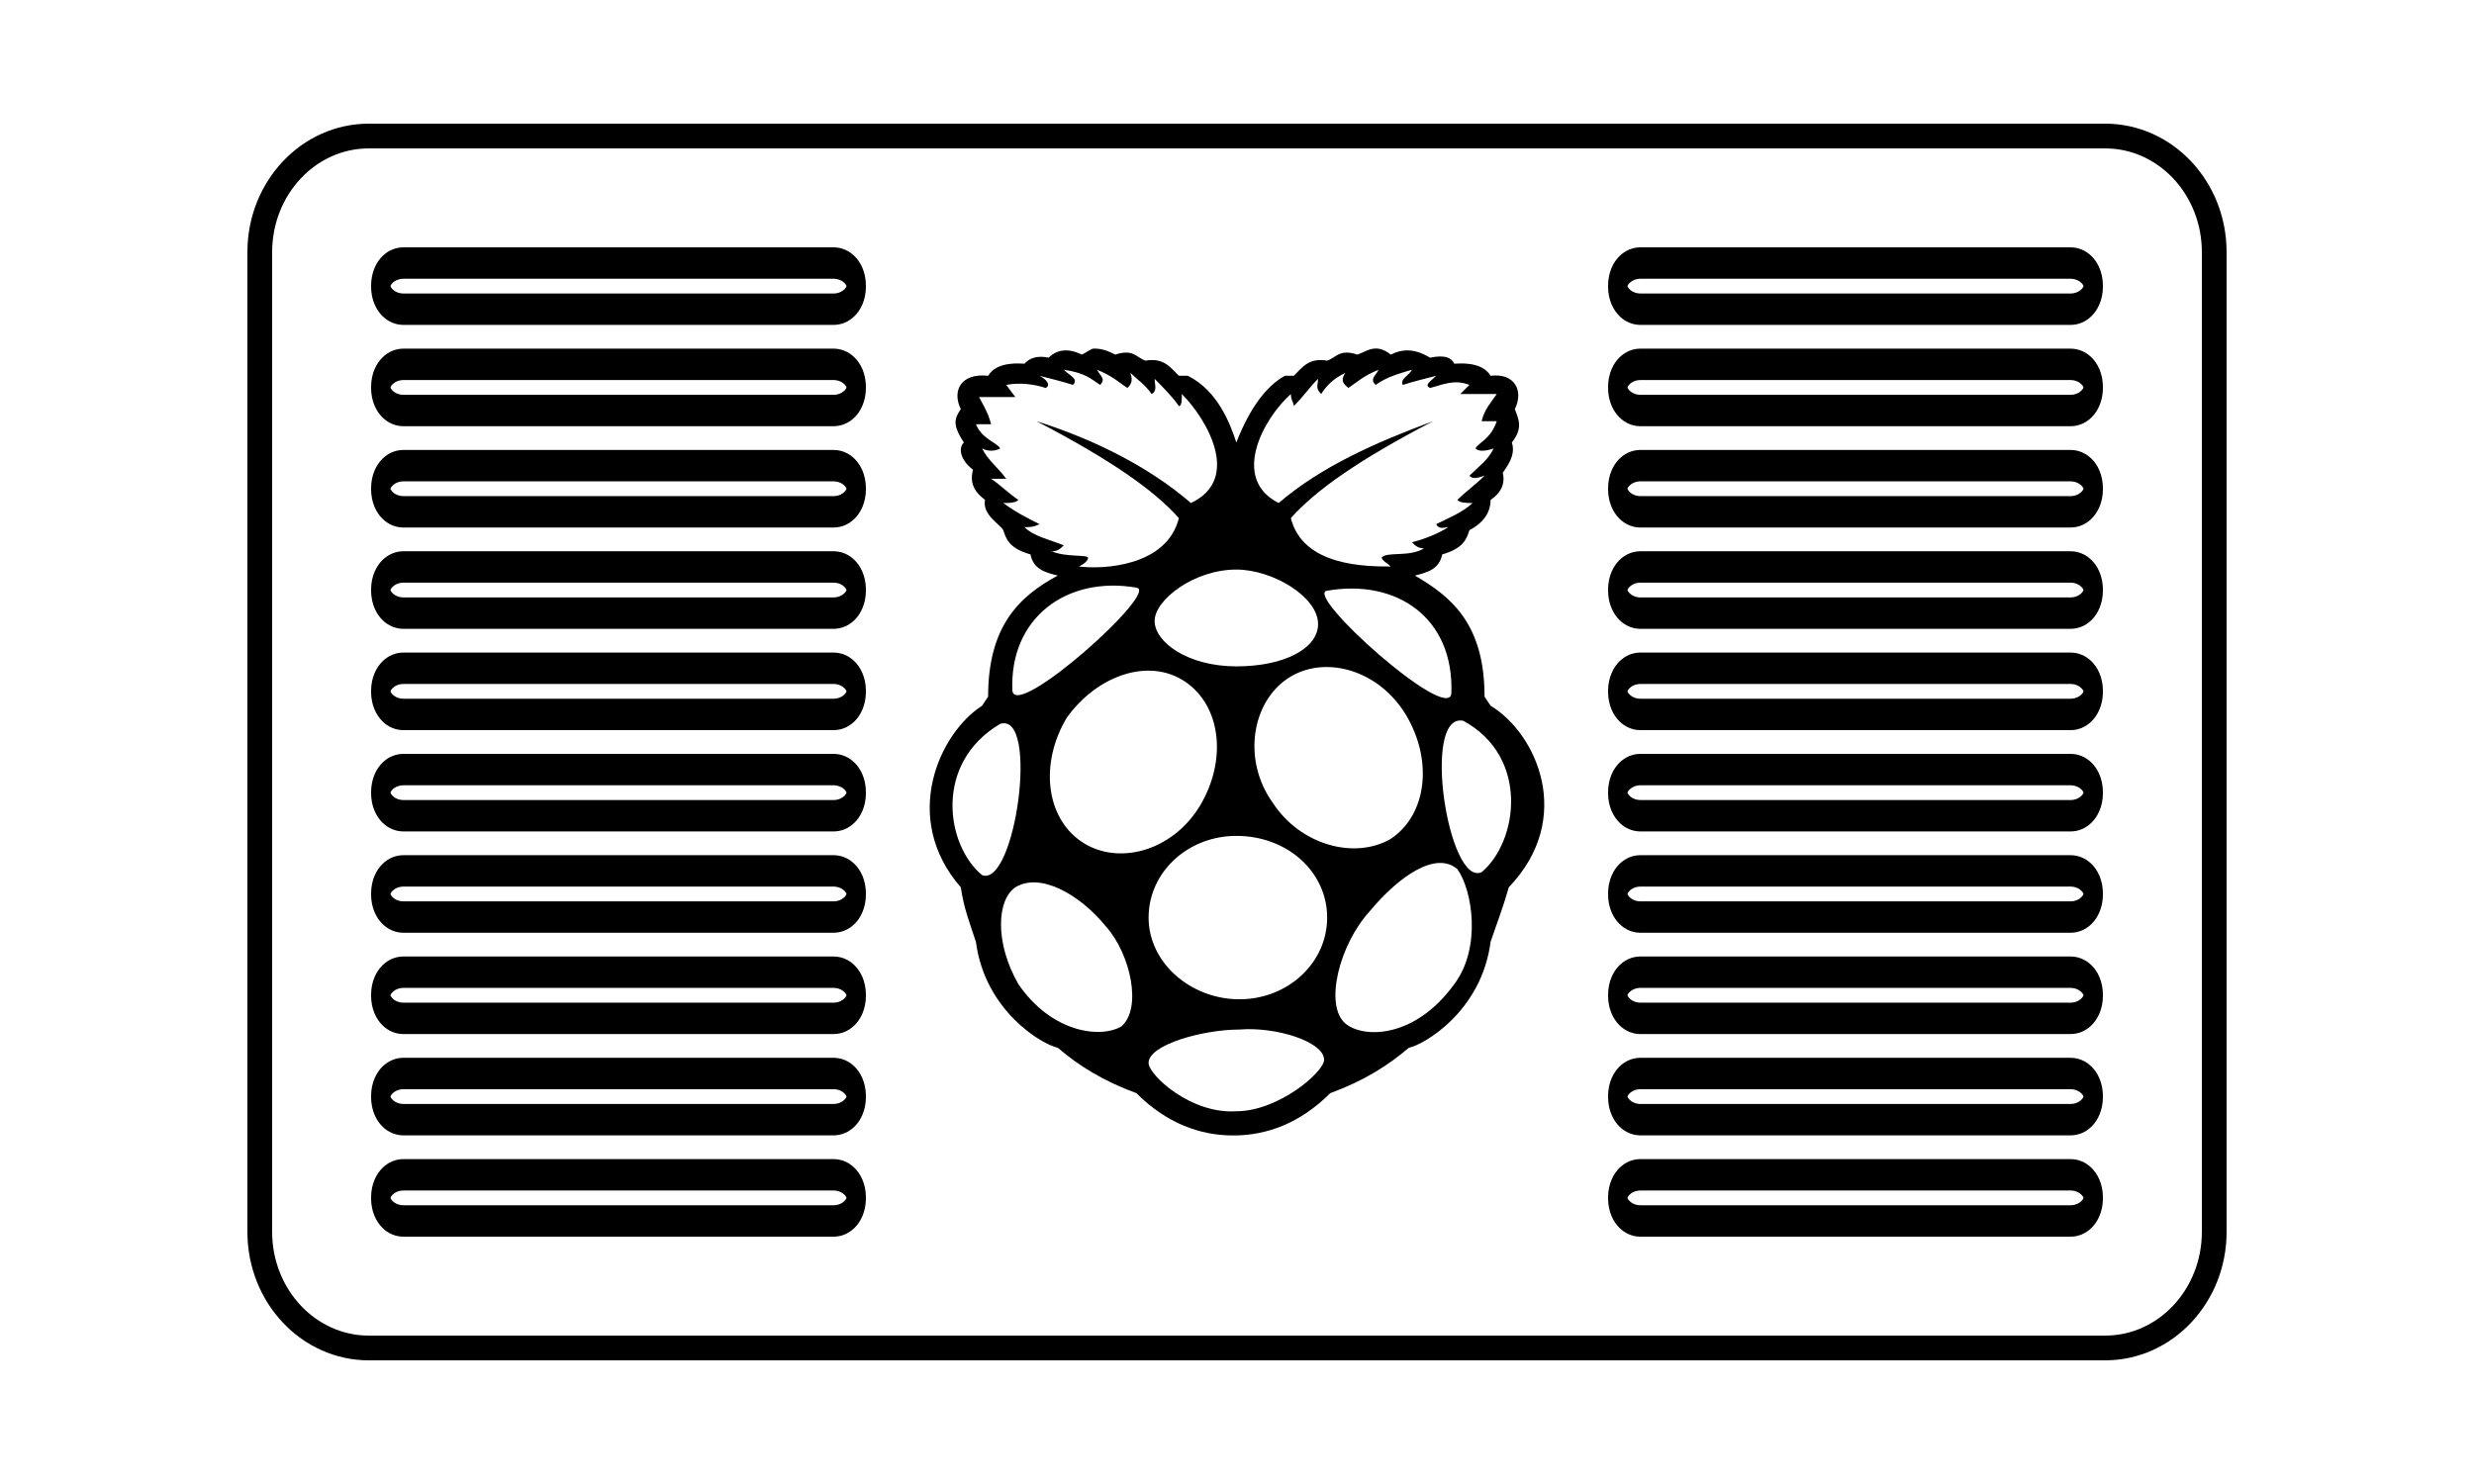
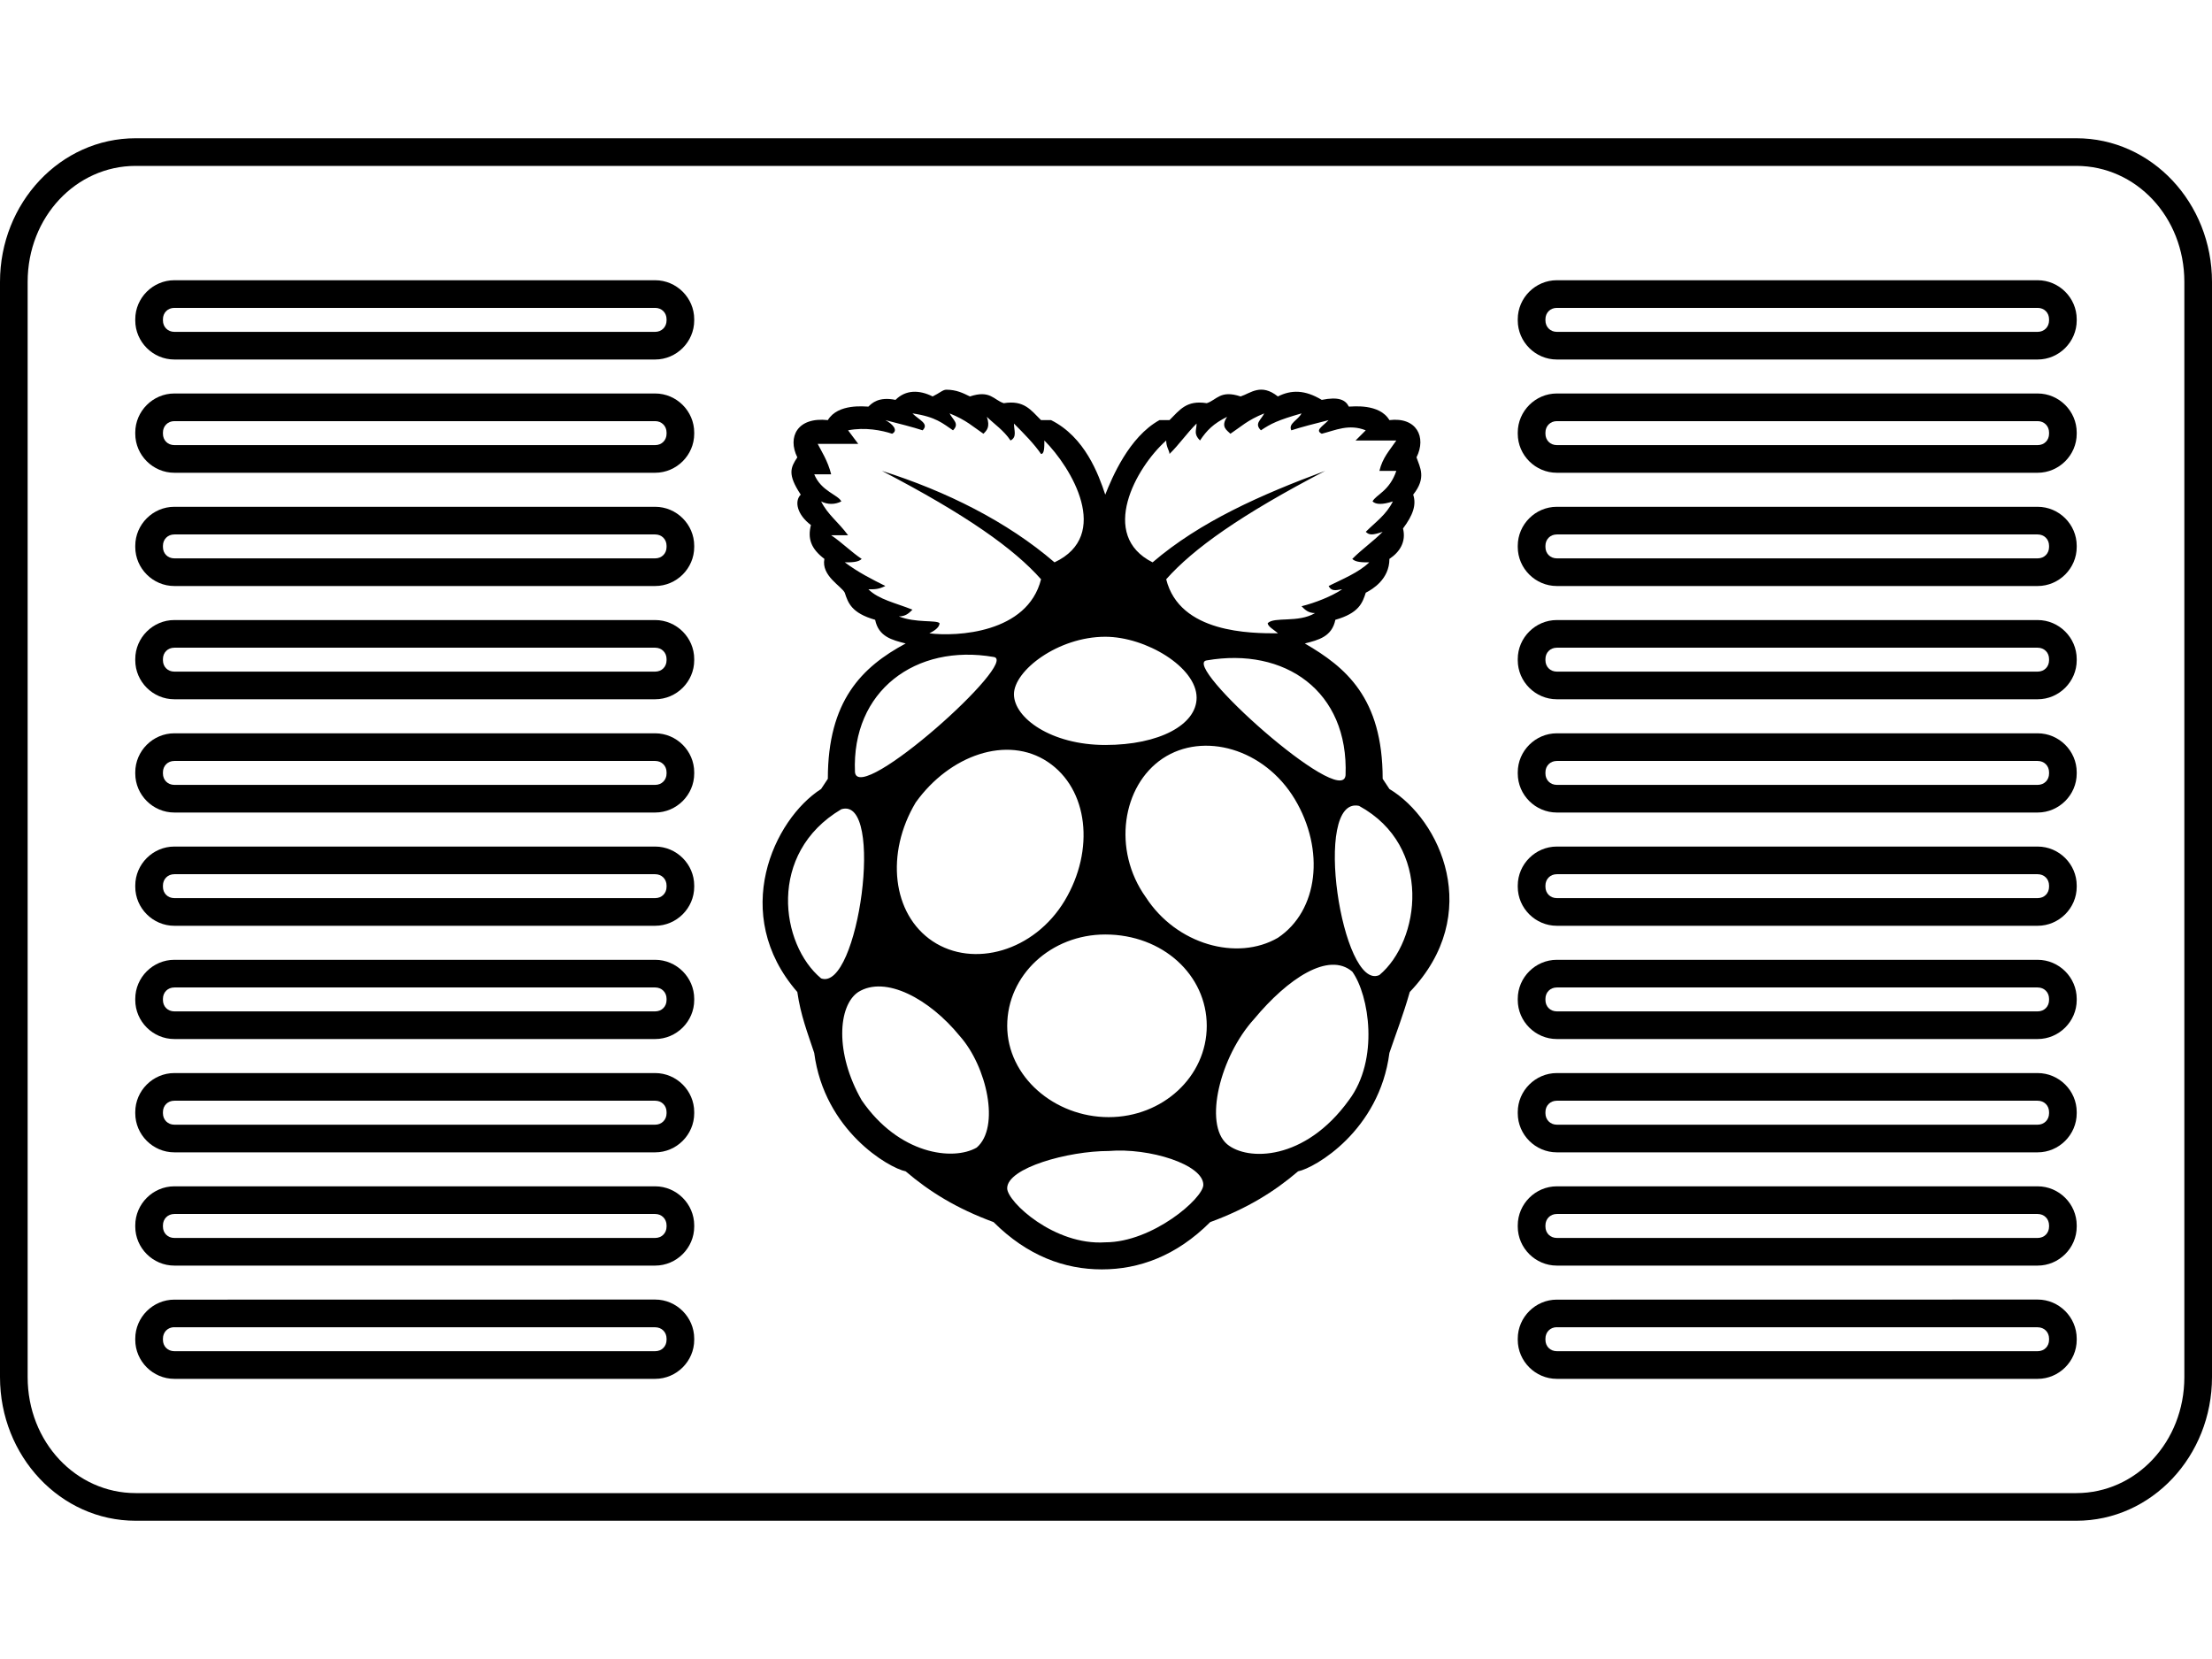
- <svg xmlns="http://www.w3.org/2000/svg" width="100" height="60">
-   <rect width="49" height="79" x="-54.5" y="10.5" rx="4.695" ry="4.407" style="fill:none;stroke:#000;stroke-width:1;stroke-linecap:square;stroke-miterlimit:4.7" transform="rotate(-90)" />
-   <g style="stroke-width:1.24" transform="matrix(.63486 0 0 1.024 6.803 -40.96)">
-     <rect width="30.264" height="1.822" x="13.531" y="54.386" rx="1.435" ry=".889" style="fill:none;stroke:#000;stroke-width:1.24;stroke-linecap:square;stroke-miterlimit:4.7" />
-     <rect width="30.264" height="1.822" x="13.531" y="58.386" rx="1.435" ry=".889" style="fill:none;stroke:#000;stroke-width:1.24;stroke-linecap:square;stroke-miterlimit:4.7" />
-     <rect width="30.264" height="1.822" x="13.531" y="62.386" rx="1.435" ry=".889" style="fill:none;stroke:#000;stroke-width:1.24;stroke-linecap:square;stroke-miterlimit:4.7" />
-     <rect width="30.264" height="1.822" x="13.531" y="66.386" rx="1.435" ry=".889" style="fill:none;stroke:#000;stroke-width:1.24;stroke-linecap:square;stroke-miterlimit:4.7" />
-     <rect width="30.264" height="1.822" x="13.531" y="70.386" rx="1.435" ry=".889" style="fill:none;stroke:#000;stroke-width:1.24;stroke-linecap:square;stroke-miterlimit:4.7" />
-     <rect width="30.264" height="1.822" x="13.531" y="74.386" rx="1.435" ry=".889" style="fill:none;stroke:#000;stroke-width:1.24;stroke-linecap:square;stroke-miterlimit:4.7" />
-     <rect width="30.264" height="1.822" x="13.531" y="78.386" rx="1.435" ry=".889" style="fill:none;stroke:#000;stroke-width:1.24;stroke-linecap:square;stroke-miterlimit:4.7" />
-     <rect width="30.264" height="1.822" x="13.531" y="82.386" rx="1.435" ry=".889" style="fill:none;stroke:#000;stroke-width:1.24;stroke-linecap:square;stroke-miterlimit:4.7" />
-     <rect width="30.264" height="1.822" x="13.531" y="86.386" rx="1.435" ry=".889" style="fill:none;stroke:#000;stroke-width:1.24;stroke-linecap:square;stroke-miterlimit:4.7" />
-     <rect width="30.264" height="1.822" x="13.531" y="50.386" rx="1.435" ry=".889" style="fill:none;stroke:#000;stroke-width:1.24;stroke-linecap:square;stroke-miterlimit:4.7" />
+ <svg xmlns="http://www.w3.org/2000/svg" width="80" height="60" version="1.1" id="svg21">
+   <defs id="defs21" />
+   <g id="g22" transform="translate(-10,-5)">
+     <path d="M 14.906,10 C 12.179,10 10,12.342 10,15.195 V 54.805 C 10,57.658 12.179,60 14.906,60 h 70.188 C 87.821,60 90,57.658 90,54.805 V 15.195 C 90,12.342 87.821,10 85.094,10 Z m 0,1 h 70.188 C 87.249,11 89,12.846 89,15.195 V 54.805 C 89,57.154 87.249,59 85.094,59 H 14.906 C 12.751,59 11,57.154 11,54.805 V 15.195 C 11,12.846 12.751,11 14.906,11 Z m 1.398,4.135 c -0.773,0 -1.412,0.637 -1.412,1.41 v 0.045 c 0,0.774 0.638,1.412 1.412,1.412 h 17.391 c 0.774,0 1.412,-0.639 1.412,-1.412 v -0.045 c 0,-0.774 -0.639,-1.41 -1.412,-1.41 z m 50,0 c -0.773,0 -1.412,0.637 -1.412,1.41 v 0.045 c 0,0.774 0.638,1.412 1.412,1.412 h 17.391 c 0.774,0 1.412,-0.639 1.412,-1.412 v -0.045 c 0,-0.774 -0.639,-1.41 -1.412,-1.41 z m -50,1 h 17.391 c 0.237,0 0.412,0.175 0.412,0.41 v 0.045 c 0,0.235 -0.177,0.412 -0.412,0.412 H 16.305 c -0.235,0 -0.412,-0.177 -0.412,-0.412 v -0.045 c 0,-0.235 0.175,-0.41 0.412,-0.41 z m 50,0 h 17.391 c 0.237,0 0.412,0.175 0.412,0.41 v 0.045 c 0,0.235 -0.177,0.412 -0.412,0.412 H 66.305 c -0.235,0 -0.412,-0.177 -0.412,-0.412 v -0.045 c 0,-0.235 0.175,-0.41 0.412,-0.41 z m -50,3.096 c -0.774,0 -1.412,0.639 -1.412,1.412 v 0.045 c 0,0.774 0.639,1.41 1.412,1.41 h 17.391 c 0.773,0 1.412,-0.637 1.412,-1.41 v -0.045 c 0,-0.774 -0.638,-1.412 -1.412,-1.412 z m 50,0 c -0.774,0 -1.412,0.639 -1.412,1.412 v 0.045 c 0,0.774 0.639,1.41 1.412,1.41 h 17.391 c 0.773,0 1.412,-0.637 1.412,-1.41 v -0.045 c 0,-0.774 -0.638,-1.412 -1.412,-1.412 z m -50,1 h 17.391 c 0.235,0 0.412,0.177 0.412,0.412 v 0.045 c 0,0.235 -0.175,0.41 -0.412,0.41 H 16.305 c -0.237,0 -0.412,-0.175 -0.412,-0.41 v -0.045 c 0,-0.235 0.177,-0.412 0.412,-0.412 z m 50,0 h 17.391 c 0.235,0 0.412,0.177 0.412,0.412 v 0.045 c 0,0.235 -0.175,0.41 -0.412,0.41 H 66.305 c -0.237,0 -0.412,-0.175 -0.412,-0.41 v -0.045 c 0,-0.235 0.177,-0.412 0.412,-0.412 z m -50,3.098 c -0.773,0 -1.412,0.637 -1.412,1.41 v 0.045 c 0,0.774 0.639,1.41 1.412,1.41 h 17.391 c 0.773,0 1.412,-0.637 1.412,-1.41 v -0.045 c 0,-0.774 -0.639,-1.41 -1.412,-1.41 z m 50,0 c -0.773,0 -1.412,0.637 -1.412,1.41 v 0.045 c 0,0.774 0.639,1.41 1.412,1.41 h 17.391 c 0.773,0 1.412,-0.637 1.412,-1.41 v -0.045 c 0,-0.774 -0.639,-1.41 -1.412,-1.41 z m -50,1 h 17.391 c 0.237,0 0.412,0.175 0.412,0.41 v 0.045 c 0,0.235 -0.175,0.41 -0.412,0.41 H 16.305 c -0.237,0 -0.412,-0.175 -0.412,-0.41 v -0.045 c 0,-0.235 0.175,-0.41 0.412,-0.41 z m 50,0 h 17.391 c 0.237,0 0.412,0.175 0.412,0.41 v 0.045 c 0,0.235 -0.175,0.41 -0.412,0.41 H 66.305 c -0.237,0 -0.412,-0.175 -0.412,-0.41 v -0.045 c 0,-0.235 0.175,-0.41 0.412,-0.41 z m -50,3.096 c -0.773,0 -1.412,0.637 -1.412,1.41 v 0.045 c 0,0.774 0.639,1.41 1.412,1.41 h 17.391 c 0.773,0 1.412,-0.637 1.412,-1.41 v -0.045 c 0,-0.774 -0.639,-1.41 -1.412,-1.41 z m 50,0 c -0.773,0 -1.412,0.637 -1.412,1.41 v 0.045 c 0,0.774 0.639,1.41 1.412,1.41 h 17.391 c 0.773,0 1.412,-0.637 1.412,-1.41 v -0.045 c 0,-0.774 -0.639,-1.41 -1.412,-1.41 z m -50,1 h 17.391 c 0.237,0 0.412,0.175 0.412,0.41 v 0.045 c 0,0.235 -0.175,0.41 -0.412,0.41 H 16.305 c -0.237,0 -0.412,-0.175 -0.412,-0.41 v -0.045 c 0,-0.235 0.175,-0.41 0.412,-0.41 z m 50,0 h 17.391 c 0.237,0 0.412,0.175 0.412,0.41 v 0.045 c 0,0.235 -0.175,0.41 -0.412,0.41 H 66.305 c -0.237,0 -0.412,-0.175 -0.412,-0.41 v -0.045 c 0,-0.235 0.175,-0.41 0.412,-0.41 z m -50,3.096 c -0.773,0 -1.412,0.637 -1.412,1.41 v 0.045 c 0,0.774 0.639,1.41 1.412,1.41 h 17.391 c 0.773,0 1.412,-0.637 1.412,-1.41 v -0.045 c 0,-0.774 -0.639,-1.41 -1.412,-1.41 z m 50,0 c -0.773,0 -1.412,0.637 -1.412,1.41 v 0.045 c 0,0.774 0.639,1.41 1.412,1.41 h 17.391 c 0.773,0 1.412,-0.637 1.412,-1.41 v -0.045 c 0,-0.774 -0.639,-1.41 -1.412,-1.41 z m -50,1 h 17.391 c 0.237,0 0.412,0.175 0.412,0.41 v 0.045 c 0,0.235 -0.175,0.41 -0.412,0.41 H 16.305 c -0.237,0 -0.412,-0.175 -0.412,-0.41 v -0.045 c 0,-0.235 0.175,-0.41 0.412,-0.41 z m 50,0 h 17.391 c 0.237,0 0.412,0.175 0.412,0.41 v 0.045 c 0,0.235 -0.175,0.41 -0.412,0.41 H 66.305 c -0.237,0 -0.412,-0.175 -0.412,-0.41 v -0.045 c 0,-0.235 0.175,-0.41 0.412,-0.41 z m -50,3.096 c -0.773,0 -1.412,0.637 -1.412,1.41 v 0.045 c 0,0.774 0.639,1.41 1.412,1.41 h 17.391 c 0.773,0 1.412,-0.637 1.412,-1.41 v -0.045 c 0,-0.774 -0.639,-1.41 -1.412,-1.41 z m 50,0 c -0.773,0 -1.412,0.637 -1.412,1.41 v 0.045 c 0,0.774 0.639,1.41 1.412,1.41 h 17.391 c 0.773,0 1.412,-0.637 1.412,-1.41 v -0.045 c 0,-0.774 -0.639,-1.41 -1.412,-1.41 z m -50,1 h 17.391 c 0.237,0 0.412,0.175 0.412,0.41 v 0.045 c 0,0.235 -0.175,0.41 -0.412,0.41 H 16.305 c -0.237,0 -0.412,-0.175 -0.412,-0.41 v -0.045 c 0,-0.235 0.175,-0.41 0.412,-0.41 z m 50,0 h 17.391 c 0.237,0 0.412,0.175 0.412,0.41 v 0.045 c 0,0.235 -0.175,0.41 -0.412,0.41 H 66.305 c -0.237,0 -0.412,-0.175 -0.412,-0.41 v -0.045 c 0,-0.235 0.175,-0.41 0.412,-0.41 z m -50,3.096 c -0.773,0 -1.412,0.637 -1.412,1.41 v 0.045 c 0,0.774 0.639,1.41 1.412,1.41 h 17.391 c 0.773,0 1.412,-0.637 1.412,-1.41 v -0.045 c 0,-0.774 -0.639,-1.41 -1.412,-1.41 z m 50,0 c -0.773,0 -1.412,0.637 -1.412,1.41 v 0.045 c 0,0.774 0.639,1.41 1.412,1.41 h 17.391 c 0.773,0 1.412,-0.637 1.412,-1.41 v -0.045 c 0,-0.774 -0.639,-1.41 -1.412,-1.41 z m -50,1 h 17.391 c 0.237,0 0.412,0.175 0.412,0.41 v 0.045 c 0,0.235 -0.175,0.41 -0.412,0.41 H 16.305 c -0.237,0 -0.412,-0.175 -0.412,-0.41 v -0.045 c 0,-0.235 0.175,-0.41 0.412,-0.41 z m 50,0 h 17.391 c 0.237,0 0.412,0.175 0.412,0.41 v 0.045 c 0,0.235 -0.175,0.41 -0.412,0.41 H 66.305 c -0.237,0 -0.412,-0.175 -0.412,-0.41 v -0.045 c 0,-0.235 0.175,-0.41 0.412,-0.41 z m -50,3.096 c -0.773,0 -1.412,0.637 -1.412,1.41 v 0.045 c 0,0.774 0.638,1.412 1.412,1.412 h 17.391 c 0.774,0 1.412,-0.639 1.412,-1.412 v -0.045 c 0,-0.774 -0.639,-1.41 -1.412,-1.41 z m 50,0 c -0.773,0 -1.412,0.637 -1.412,1.41 v 0.045 c 0,0.774 0.638,1.412 1.412,1.412 h 17.391 c 0.774,0 1.412,-0.639 1.412,-1.412 v -0.045 c 0,-0.774 -0.639,-1.41 -1.412,-1.41 z m -50,1 h 17.391 c 0.237,0 0.412,0.175 0.412,0.41 v 0.045 c 0,0.235 -0.177,0.412 -0.412,0.412 H 16.305 c -0.235,0 -0.412,-0.177 -0.412,-0.412 v -0.045 c 0,-0.235 0.175,-0.41 0.412,-0.41 z m 50,0 h 17.391 c 0.237,0 0.412,0.175 0.412,0.41 v 0.045 c 0,0.235 -0.177,0.412 -0.412,0.412 H 66.305 c -0.235,0 -0.412,-0.177 -0.412,-0.412 v -0.045 c 0,-0.235 0.175,-0.41 0.412,-0.41 z m -50,3.096 c -0.774,0 -1.412,0.639 -1.412,1.412 v 0.045 c 0,0.774 0.639,1.41 1.412,1.41 h 17.391 c 0.773,0 1.412,-0.637 1.412,-1.41 v -0.045 c 0,-0.774 -0.638,-1.412 -1.412,-1.412 z m 50,0 c -0.774,0 -1.412,0.639 -1.412,1.412 v 0.045 c 0,0.774 0.639,1.41 1.412,1.41 h 17.391 c 0.773,0 1.412,-0.637 1.412,-1.41 v -0.045 c 0,-0.774 -0.638,-1.412 -1.412,-1.412 z m -50,1 h 17.391 c 0.235,0 0.412,0.177 0.412,0.412 v 0.045 c 0,0.235 -0.175,0.41 -0.412,0.41 H 16.305 c -0.237,0 -0.412,-0.175 -0.412,-0.41 v -0.045 c 0,-0.235 0.177,-0.412 0.412,-0.412 z m 50,0 h 17.391 c 0.235,0 0.412,0.177 0.412,0.412 v 0.045 c 0,0.235 -0.175,0.41 -0.412,0.41 H 66.305 c -0.237,0 -0.412,-0.175 -0.412,-0.41 v -0.045 c 0,-0.235 0.177,-0.412 0.412,-0.412 z m -50,3.098 c -0.773,0 -1.412,0.637 -1.412,1.41 v 0.045 c 0,0.774 0.639,1.41 1.412,1.41 h 17.391 c 0.773,0 1.412,-0.637 1.412,-1.41 v -0.045 C 35.107,52.637 34.468,52 33.695,52 Z m 50,0 c -0.773,0 -1.412,0.637 -1.412,1.41 v 0.045 c 0,0.774 0.639,1.41 1.412,1.41 h 17.391 c 0.773,0 1.412,-0.637 1.412,-1.41 v -0.045 C 85.107,52.637 84.468,52 83.695,52 Z m -50,1 h 17.391 c 0.237,0 0.412,0.175 0.412,0.41 v 0.045 c 0,0.235 -0.175,0.41 -0.412,0.41 H 16.305 c -0.237,0 -0.412,-0.175 -0.412,-0.41 v -0.045 C 15.893,53.175 16.068,53 16.305,53 Z m 50,0 h 17.391 c 0.237,0 0.412,0.175 0.412,0.41 v 0.045 c 0,0.235 -0.175,0.41 -0.412,0.41 H 66.305 c -0.237,0 -0.412,-0.175 -0.412,-0.41 v -0.045 C 65.893,53.175 66.068,53 66.305,53 Z" style="stroke-linecap:square;stroke-miterlimit:4.7" id="path1" />
+     <path d="m 60.25,33.535 -0.244,-0.369 c 0,-2.934 -1.343,-4.039 -2.815,-4.894 0.492,-0.125 0.98,-0.244 1.104,-0.856 0.856,-0.244 0.98,-0.612 1.1,-0.98 0.243,-0.124 0.855,-0.487 0.855,-1.223 0.368,-0.244 0.612,-0.612 0.492,-1.1 0.368,-0.492 0.488,-0.86 0.368,-1.224 0.488,-0.611 0.244,-0.98 0.12,-1.348 0.368,-0.736 0,-1.467 -0.98,-1.347 -0.363,-0.612 -1.343,-0.488 -1.467,-0.488 -0.12,-0.244 -0.368,-0.368 -0.98,-0.244 -0.612,-0.368 -1.1,-0.368 -1.587,-0.124 -0.612,-0.488 -0.98,-0.12 -1.348,0 -0.736,-0.244 -0.856,0.124 -1.224,0.244 -0.736,-0.12 -0.98,0.248 -1.348,0.612 h -0.363 c -1.104,0.611 -1.716,2.084 -1.96,2.695 -0.244,-0.736 -0.736,-2.084 -1.96,-2.695 H 47.65 c -0.368,-0.364 -0.612,-0.732 -1.348,-0.612 -0.368,-0.12 -0.488,-0.488 -1.224,-0.244 -0.244,-0.12 -0.487,-0.244 -0.855,-0.244 -0.125,0 -0.244,0.124 -0.493,0.244 -0.487,-0.244 -0.975,-0.244 -1.343,0.124 -0.612,-0.124 -0.855,0.12 -0.98,0.244 -0.124,0 -1.1,-0.124 -1.467,0.488 -1.104,-0.12 -1.468,0.611 -1.104,1.347 -0.244,0.369 -0.364,0.612 0.124,1.348 -0.244,0.244 -0.124,0.732 0.368,1.1 -0.124,0.487 0,0.855 0.487,1.224 -0.119,0.611 0.612,0.98 0.737,1.223 0.12,0.368 0.243,0.736 1.099,0.98 0.124,0.612 0.612,0.731 1.104,0.856 -1.592,0.855 -2.815,2.079 -2.815,4.894 l -0.244,0.369 c -1.716,1.099 -3.308,4.526 -0.86,7.342 0.124,0.855 0.368,1.467 0.611,2.203 0.368,2.81 2.696,4.159 3.308,4.283 0.856,0.731 1.836,1.343 3.179,1.836 1.224,1.223 2.572,1.71 3.915,1.71 1.348,0 2.696,-0.487 3.92,-1.71 1.343,-0.493 2.322,-1.105 3.178,-1.836 0.612,-0.124 2.94,-1.472 3.303,-4.283 0.249,-0.736 0.492,-1.348 0.736,-2.203 2.691,-2.816 1.1,-6.243 -0.736,-7.342 m -1.587,-0.493 c -0.124,1.224 -5.999,-4.034 -5.019,-4.158 2.815,-0.488 5.139,1.099 5.02,4.158 m -6.487,-12.111 c 0,0.243 0.12,0.368 0.12,0.487 0.367,-0.363 0.61,-0.731 0.979,-1.1 0,0.245 -0.12,0.369 0.124,0.613 0.244,-0.368 0.488,-0.612 0.98,-0.856 -0.248,0.368 0,0.488 0.12,0.612 0.368,-0.244 0.612,-0.492 1.223,-0.736 -0.12,0.244 -0.368,0.368 -0.12,0.612 0.364,-0.244 0.613,-0.368 1.468,-0.612 -0.124,0.244 -0.492,0.368 -0.368,0.612 0.368,-0.12 0.856,-0.244 1.348,-0.368 -0.248,0.248 -0.492,0.368 -0.248,0.492 0.492,-0.124 0.98,-0.368 1.591,-0.124 l -0.368,0.368 H 60.5 c -0.249,0.368 -0.493,0.611 -0.612,1.099 H 60.5 c -0.249,0.736 -0.737,0.86 -0.86,1.104 q 0.184,0.18 0.735,0 c -0.243,0.488 -0.612,0.732 -0.98,1.1 0.125,0.124 0.244,0.124 0.612,0 -0.368,0.368 -0.731,0.611 -1.1,0.98 0.12,0.124 0.369,0.124 0.613,0.124 -0.368,0.363 -0.98,0.612 -1.468,0.855 0.12,0.244 0.364,0.12 0.488,0.12 -0.368,0.249 -0.98,0.492 -1.468,0.612 0.12,0.124 0.244,0.248 0.488,0.248 -0.612,0.364 -1.468,0.12 -1.711,0.364 0,0.124 0.243,0.248 0.368,0.368 -0.98,0 -3.552,0 -4.04,-1.955 0.98,-1.105 2.692,-2.328 5.75,-3.92 -2.322,0.86 -4.526,1.836 -6.242,3.308 -1.955,-0.98 -0.612,-3.427 0.493,-4.407 m -2.204,7.098 c 1.467,0 3.303,1.1 3.303,2.204 0,0.975 -1.343,1.71 -3.303,1.71 -1.96,0 -3.303,-0.98 -3.303,-1.835 0,-0.855 1.592,-2.079 3.303,-2.079 m -7.466,-0.736 c 0.248,0 0.368,-0.12 0.492,-0.244 -0.612,-0.244 -1.224,-0.368 -1.592,-0.736 0.244,0 0.368,0 0.612,-0.12 -0.487,-0.243 -0.98,-0.492 -1.467,-0.855 0.243,0 0.487,0 0.611,-0.124 -0.368,-0.244 -0.736,-0.612 -1.104,-0.856 h 0.612 c -0.363,-0.492 -0.731,-0.736 -0.975,-1.224 a 0.79,0.79 0 0 0 0.731,0 c -0.12,-0.244 -0.731,-0.368 -0.98,-0.98 h 0.612 c -0.12,-0.487 -0.363,-0.855 -0.487,-1.1 h 1.467 l -0.368,-0.491 c 0.612,-0.12 1.224,0 1.592,0.124 0.244,-0.124 0,-0.368 -0.244,-0.492 0.488,0.124 0.98,0.248 1.348,0.368 0.244,-0.244 -0.124,-0.368 -0.368,-0.612 0.856,0.124 1.1,0.368 1.467,0.612 0.244,-0.244 0,-0.368 -0.124,-0.612 0.612,0.244 0.86,0.492 1.224,0.736 0.124,-0.124 0.248,-0.244 0.124,-0.612 0.244,0.244 0.612,0.488 0.856,0.856 0.244,-0.125 0.124,-0.368 0.124,-0.612 0.368,0.368 0.731,0.736 0.98,1.1 0.12,0 0.12,-0.245 0.12,-0.488 0.98,0.98 2.447,3.427 0.367,4.407 -1.71,-1.472 -3.914,-2.572 -6.242,-3.308 3.059,1.592 4.775,2.815 5.755,3.92 -0.492,1.955 -3.06,2.079 -4.04,1.955 q 0.368,-0.181 0.369,-0.368 c -0.124,-0.12 -0.86,0 -1.472,-0.244 m 3.427,1.467 c 0.98,0.125 -4.895,5.387 -5.014,4.164 -0.125,-2.94 2.198,-4.651 5.014,-4.164 m -6.238,11.625 c -1.472,-1.223 -1.96,-4.526 0.731,-6.118 1.592,-0.488 0.612,6.61 -0.731,6.118 m 5.626,6.119 c -0.856,0.492 -2.815,0.248 -4.159,-1.712 -0.98,-1.71 -0.855,-3.427 -0.124,-3.914 0.98,-0.612 2.572,0.243 3.671,1.591 0.98,1.1 1.468,3.303 0.612,4.035 m -1.593,-7.463 c -1.467,-0.98 -1.71,-3.183 -0.612,-5.019 1.224,-1.711 3.308,-2.447 4.776,-1.467 1.468,0.98 1.71,3.183 0.612,5.019 -1.105,1.835 -3.303,2.447 -4.776,1.467 m 6.243,10.889 c -1.836,0.124 -3.547,-1.467 -3.547,-1.955 0,-0.736 2.199,-1.348 3.671,-1.348 1.468,-0.124 3.423,0.488 3.423,1.224 0,0.487 -1.836,2.079 -3.547,2.079 m 3.671,-7.83 c 0,1.836 -1.592,3.303 -3.547,3.303 -1.96,0 -3.67,-1.467 -3.67,-3.303 0,-1.836 1.586,-3.303 3.546,-3.303 2.08,0 3.671,1.468 3.671,3.303 m -2.204,-4.65 c -1.223,-1.712 -0.855,-4.04 0.612,-5.02 1.468,-0.975 3.671,-0.363 4.776,1.473 1.099,1.835 0.855,4.034 -0.612,5.014 -1.473,0.855 -3.671,0.244 -4.776,-1.468 m 7.343,7.341 c -1.592,2.204 -3.671,2.204 -4.403,1.592 -0.86,-0.736 -0.248,-3.183 0.975,-4.526 1.224,-1.473 2.696,-2.448 3.552,-1.716 0.612,0.855 0.98,3.183 -0.124,4.65 m 1.104,-4.526 c -1.348,0.612 -2.448,-6.487 -0.736,-6.119 2.69,1.468 2.203,4.895 0.736,6.119" style="display:inline;stroke-width:1" id="path21" />
  </g>
-   <g style="stroke-width:1.24" transform="matrix(.63486 0 0 1.024 56.803 -40.96)">
-     <rect width="30.264" height="1.822" x="13.531" y="54.386" rx="1.435" ry=".889" style="fill:none;stroke:#000;stroke-width:1.24;stroke-linecap:square;stroke-miterlimit:4.7" />
-     <rect width="30.264" height="1.822" x="13.531" y="58.386" rx="1.435" ry=".889" style="fill:none;stroke:#000;stroke-width:1.24;stroke-linecap:square;stroke-miterlimit:4.7" />
-     <rect width="30.264" height="1.822" x="13.531" y="62.386" rx="1.435" ry=".889" style="fill:none;stroke:#000;stroke-width:1.24;stroke-linecap:square;stroke-miterlimit:4.7" />
-     <rect width="30.264" height="1.822" x="13.531" y="66.386" rx="1.435" ry=".889" style="fill:none;stroke:#000;stroke-width:1.24;stroke-linecap:square;stroke-miterlimit:4.7" />
-     <rect width="30.264" height="1.822" x="13.531" y="70.386" rx="1.435" ry=".889" style="fill:none;stroke:#000;stroke-width:1.24;stroke-linecap:square;stroke-miterlimit:4.7" />
-     <rect width="30.264" height="1.822" x="13.531" y="74.386" rx="1.435" ry=".889" style="fill:none;stroke:#000;stroke-width:1.24;stroke-linecap:square;stroke-miterlimit:4.7" />
-     <rect width="30.264" height="1.822" x="13.531" y="78.386" rx="1.435" ry=".889" style="fill:none;stroke:#000;stroke-width:1.24;stroke-linecap:square;stroke-miterlimit:4.7" />
-     <rect width="30.264" height="1.822" x="13.531" y="82.386" rx="1.435" ry=".889" style="fill:none;stroke:#000;stroke-width:1.24;stroke-linecap:square;stroke-miterlimit:4.7" />
-     <rect width="30.264" height="1.822" x="13.531" y="86.386" rx="1.435" ry=".889" style="fill:none;stroke:#000;stroke-width:1.24;stroke-linecap:square;stroke-miterlimit:4.7" />
-     <rect width="30.264" height="1.822" x="13.531" y="50.386" rx="1.435" ry=".889" style="fill:none;stroke:#000;stroke-width:1.24;stroke-linecap:square;stroke-miterlimit:4.7" />
-   </g>
-   <path d="m60.25 68.534-.244-.369c0-2.934-1.343-4.039-2.815-4.894.492-.125.98-.244 1.104-.856.856-.244.98-.612 1.1-.98.243-.124.855-.487.855-1.223.368-.244.612-.612.492-1.1.368-.492.488-.86.368-1.224.488-.611.244-.98.12-1.348.368-.736 0-1.467-.98-1.347-.363-.612-1.343-.488-1.467-.488-.12-.244-.368-.368-.98-.244-.612-.368-1.1-.368-1.587-.124-.612-.488-.98-.12-1.348 0-.736-.244-.856.124-1.224.244-.736-.12-.98.248-1.348.612h-.363c-1.104.611-1.716 2.084-1.96 2.695-.244-.736-.736-2.084-1.96-2.695h-.363c-.368-.364-.612-.732-1.348-.612-.368-.12-.488-.488-1.224-.244-.244-.12-.487-.244-.855-.244-.125 0-.244.124-.493.244-.487-.244-.975-.244-1.343.124-.612-.124-.855.12-.98.244-.124 0-1.1-.124-1.467.488-1.104-.12-1.468.611-1.104 1.347-.244.369-.364.612.124 1.348-.244.244-.124.732.368 1.1-.124.487 0 .855.487 1.224-.119.611.612.98.737 1.223.12.368.243.736 1.099.98.124.612.612.731 1.104.856-1.592.855-2.815 2.079-2.815 4.894l-.244.369c-1.716 1.099-3.308 4.526-.86 7.342.124.855.368 1.467.611 2.203.368 2.81 2.696 4.159 3.308 4.283.856.731 1.836 1.343 3.179 1.836 1.224 1.223 2.572 1.71 3.915 1.71 1.348 0 2.696-.487 3.92-1.71 1.343-.493 2.322-1.105 3.178-1.836.612-.124 2.94-1.472 3.303-4.283.249-.736.492-1.348.736-2.203 2.691-2.816 1.1-6.243-.736-7.342m-1.587-.493c-.124 1.224-5.999-4.034-5.019-4.158 2.815-.488 5.139 1.099 5.02 4.158M52.177 55.93c0 .243.12.368.12.487.367-.363.61-.731.979-1.1 0 .245-.12.369.124.613.244-.368.488-.612.98-.856-.248.368 0 .488.12.612.368-.244.612-.492 1.223-.736-.12.244-.368.368-.12.612.364-.244.613-.368 1.468-.612-.124.244-.492.368-.368.612.368-.12.856-.244 1.348-.368-.248.248-.492.368-.248.492.492-.124.98-.368 1.591-.124l-.368.368H60.5c-.249.368-.493.611-.612 1.099h.612c-.249.736-.737.86-.86 1.104q.184.18.735 0c-.243.488-.612.732-.98 1.1.125.124.244.124.612 0-.368.368-.731.611-1.1.98.12.124.369.124.613.124-.368.363-.98.612-1.468.855.12.244.364.12.488.12-.368.249-.98.492-1.468.612.12.124.244.248.488.248-.612.364-1.468.12-1.711.364 0 .124.243.248.368.368-.98 0-3.552 0-4.04-1.955.98-1.105 2.692-2.328 5.75-3.92-2.322.86-4.526 1.836-6.242 3.308-1.955-.98-.612-3.427.493-4.407m-2.204 7.098c1.467 0 3.303 1.1 3.303 2.204 0 .975-1.343 1.71-3.303 1.71s-3.303-.98-3.303-1.835 1.592-2.079 3.303-2.079m-7.466-.736c.248 0 .368-.12.492-.244-.612-.244-1.224-.368-1.592-.736.244 0 .368 0 .612-.12-.487-.243-.98-.492-1.467-.855.243 0 .487 0 .611-.124-.368-.244-.736-.612-1.104-.856h.612c-.363-.492-.731-.736-.975-1.224a.79.79 0 0 0 .731 0c-.12-.244-.731-.368-.98-.98h.612c-.12-.487-.363-.855-.487-1.1h1.467l-.368-.491c.612-.12 1.224 0 1.592.124.244-.124 0-.368-.244-.492.488.124.98.248 1.348.368.244-.244-.124-.368-.368-.612.856.124 1.1.368 1.467.612.244-.244 0-.368-.124-.612.612.244.86.492 1.224.736.124-.124.248-.244.124-.612.244.244.612.488.856.856.244-.125.124-.368.124-.612.368.368.731.736.98 1.1.12 0 .12-.245.12-.488.98.98 2.447 3.427.367 4.407-1.71-1.472-3.914-2.572-6.242-3.308 3.059 1.592 4.775 2.815 5.755 3.92-.492 1.955-3.06 2.079-4.04 1.955q.368-.181.369-.368c-.124-.12-.86 0-1.472-.244m3.427 1.467c.98.125-4.895 5.387-5.014 4.164-.125-2.94 2.198-4.651 5.014-4.164m-6.238 11.625c-1.472-1.223-1.96-4.526.731-6.118 1.592-.488.612 6.61-.731 6.118m5.626 6.119c-.856.492-2.815.248-4.159-1.712-.98-1.71-.855-3.427-.124-3.914.98-.612 2.572.243 3.671 1.591.98 1.1 1.468 3.303.612 4.035M43.73 74.04c-1.467-.98-1.71-3.183-.612-5.019 1.224-1.711 3.308-2.447 4.776-1.467s1.71 3.183.612 5.019c-1.105 1.835-3.303 2.447-4.776 1.467m6.243 10.889c-1.836.124-3.547-1.467-3.547-1.955 0-.736 2.199-1.348 3.671-1.348 1.468-.124 3.423.488 3.423 1.224 0 .487-1.836 2.079-3.547 2.079m3.671-7.83c0 1.836-1.592 3.303-3.547 3.303-1.96 0-3.67-1.467-3.67-3.303s1.586-3.303 3.546-3.303c2.08 0 3.671 1.468 3.671 3.303m-2.204-4.65c-1.223-1.712-.855-4.04.612-5.02 1.468-.975 3.671-.363 4.776 1.473 1.099 1.835.855 4.034-.612 5.014-1.473.855-3.671.244-4.776-1.468m7.343 7.341c-1.592 2.204-3.671 2.204-4.403 1.592-.86-.736-.248-3.183.975-4.526 1.224-1.473 2.696-2.448 3.552-1.716.612.855.98 3.183-.124 4.65m1.104-4.526c-1.348.612-2.448-6.487-.736-6.119 2.69 1.468 2.203 4.895.736 6.119" style="display:inline;stroke-width:1" transform="translate(0 -40)" />
</svg>
